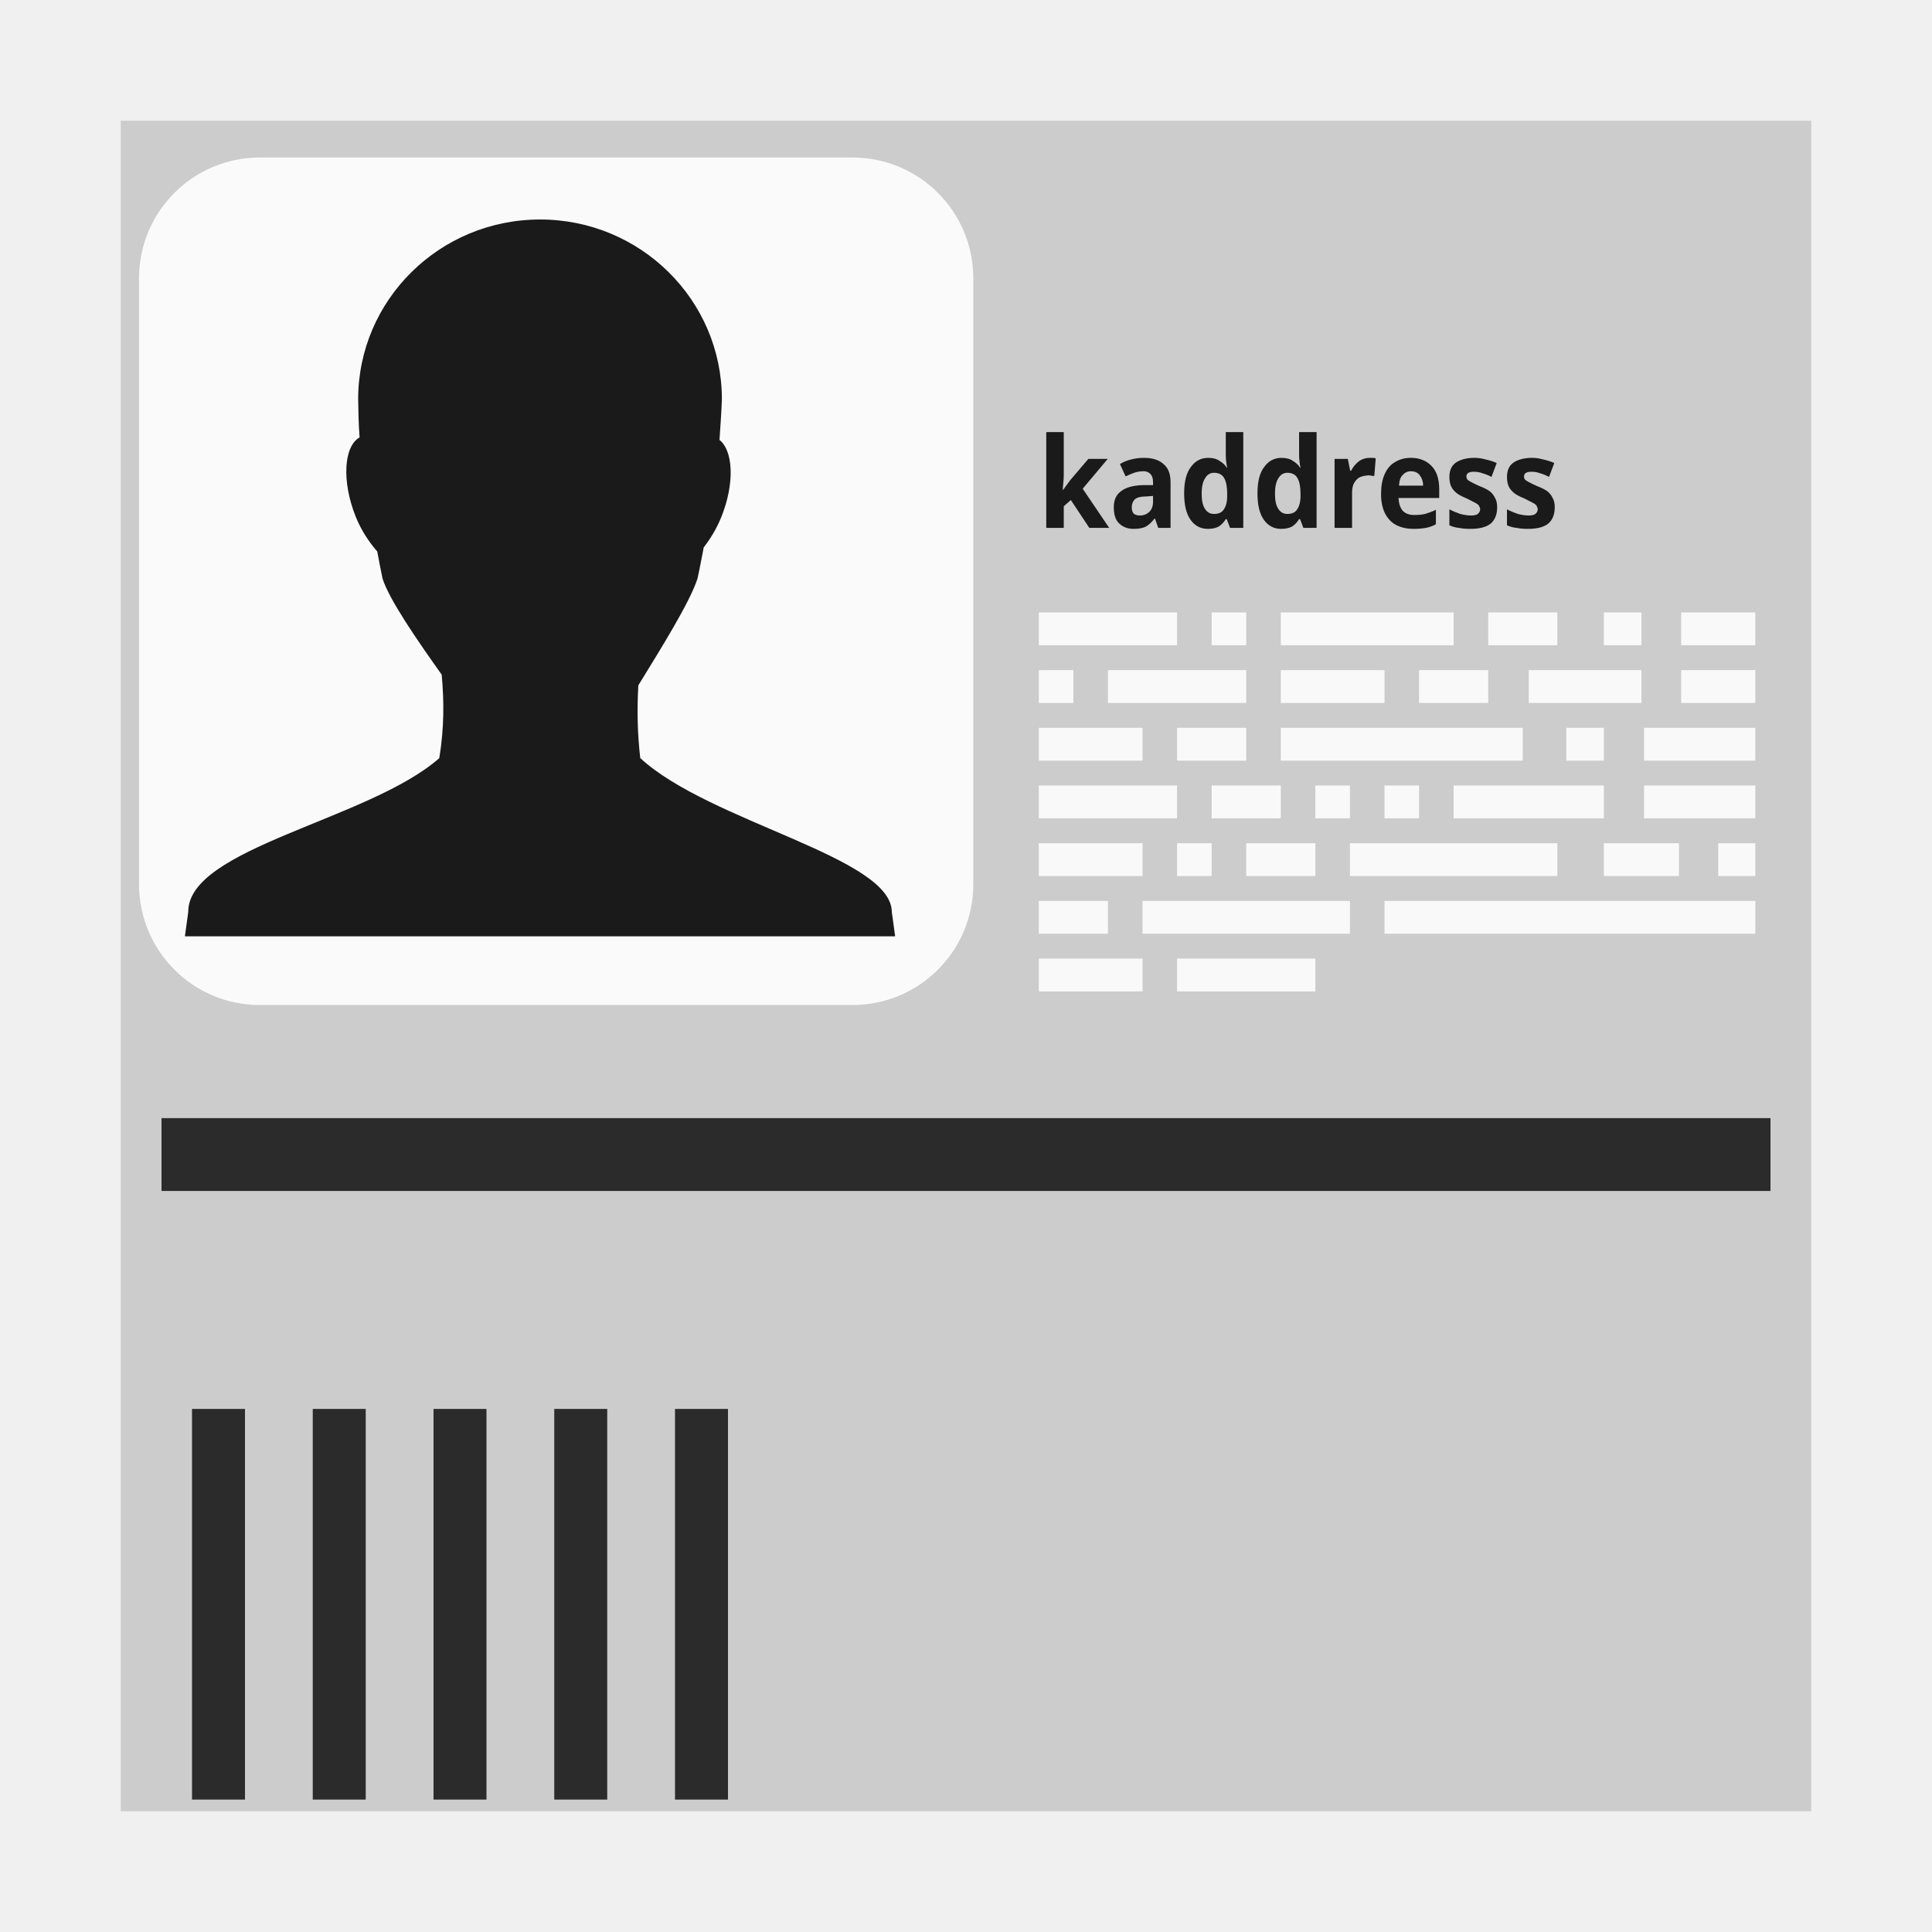
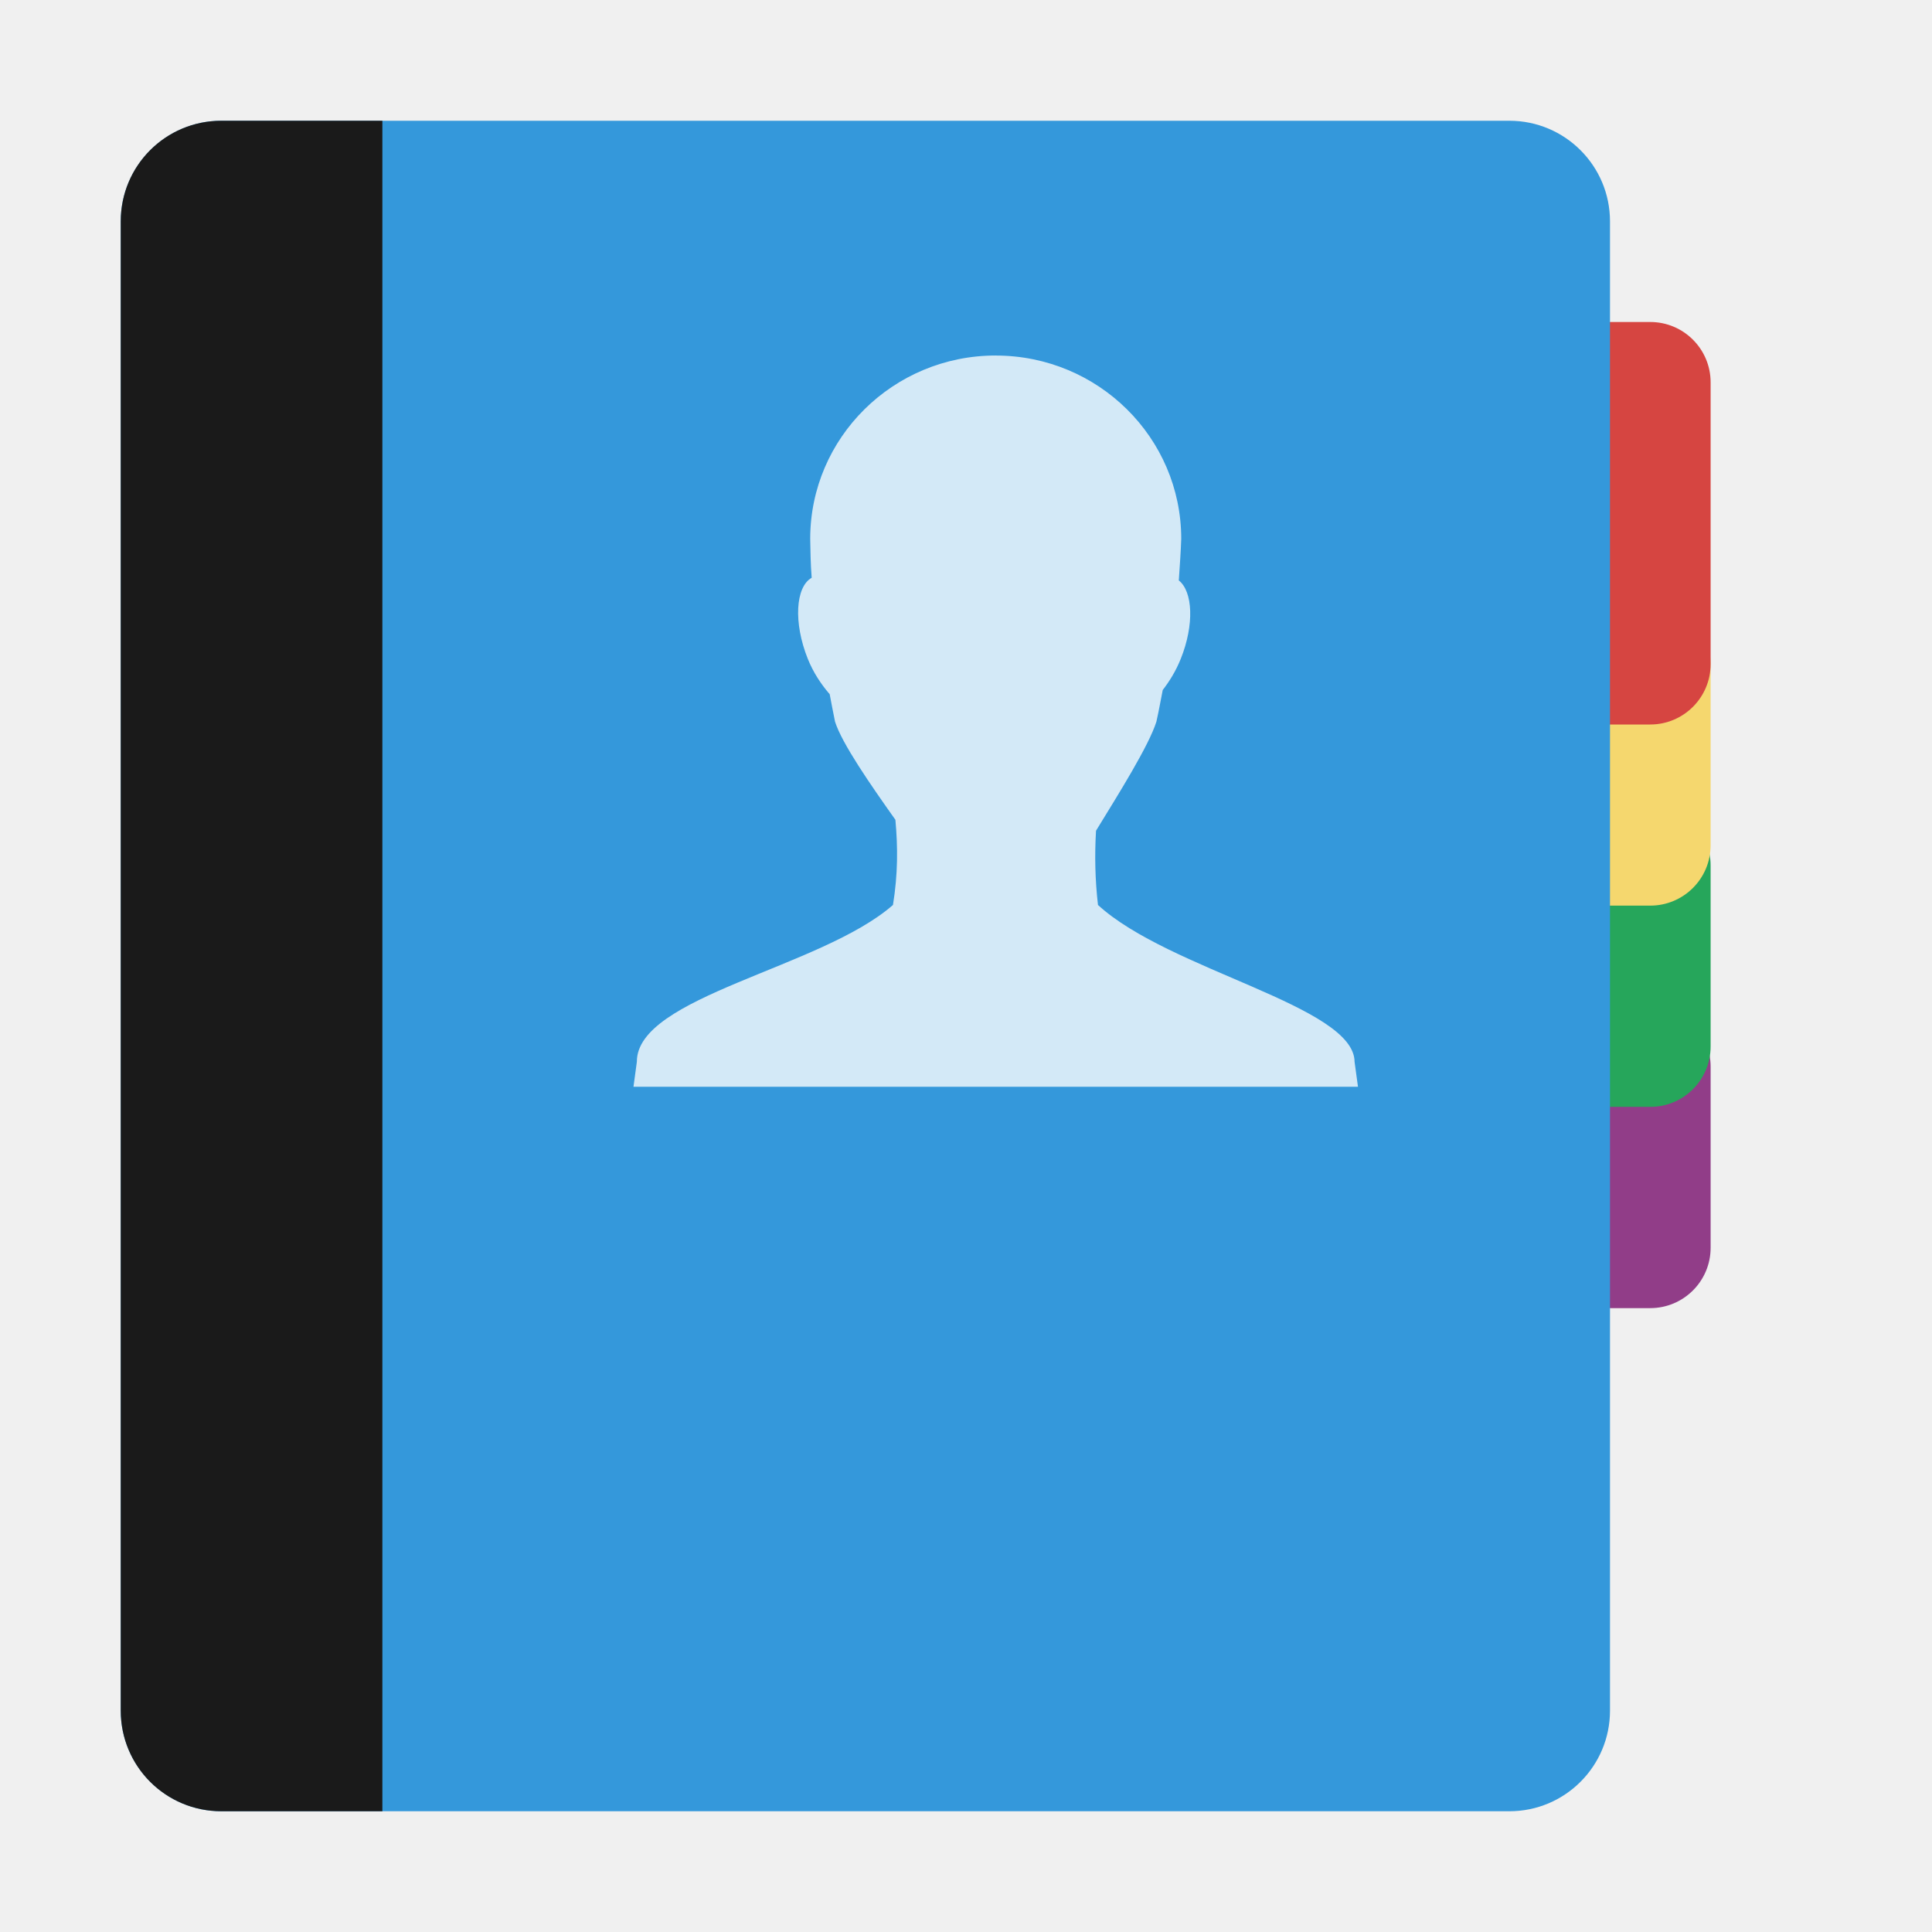
<svg xmlns="http://www.w3.org/2000/svg" xmlns:xlink="http://www.w3.org/1999/xlink" version="1.0" width="96" height="96" id="svg2408">
  <defs id="defs2410">
    <linearGradient id="linearGradient3853">
      <stop id="stop3855" style="stop-color:#000000;stop-opacity:1" offset="0" />
      <stop id="stop3857" style="stop-color:#313131;stop-opacity:1" offset="1" />
    </linearGradient>
    <linearGradient x1="45.448" y1="92.54" x2="45.448" y2="7.017" id="ButtonShadow" gradientUnits="userSpaceOnUse" gradientTransform="scale(1.005865,0.994169)">
      <stop id="stop3750" style="stop-color:#000000;stop-opacity:1" offset="0" />
      <stop id="stop3752" style="stop-color:#000000;stop-opacity:0.588" offset="1" />
    </linearGradient>
    <linearGradient id="linearGradient3737">
      <stop id="stop3739" style="stop-color:#ffffff;stop-opacity:1" offset="0" />
      <stop id="stop3741" style="stop-color:#ffffff;stop-opacity:0" offset="1" />
    </linearGradient>
    <linearGradient id="linearGradient3700">
      <stop id="stop3702" style="stop-color:#da8714;stop-opacity:1" offset="0" />
      <stop id="stop3704" style="stop-color:#f4d468;stop-opacity:1" offset="1" />
    </linearGradient>
    <filter color-interpolation-filters="sRGB" id="filter3174">
      <feGaussianBlur id="feGaussianBlur3176" stdDeviation="1.71" />
    </filter>
    <linearGradient x1="36.357" y1="6" x2="36.357" y2="63.893" id="linearGradient3188" xlink:href="#linearGradient3737" gradientUnits="userSpaceOnUse" />
    <filter x="-0.192" y="-0.192" width="1.384" height="1.384" color-interpolation-filters="sRGB" id="filter3794">
      <feGaussianBlur id="feGaussianBlur3796" stdDeviation="5.28" />
    </filter>
    <linearGradient x1="48" y1="20.221" x2="48" y2="138.661" id="linearGradient3613" xlink:href="#linearGradient3737" gradientUnits="userSpaceOnUse" />
    <radialGradient cx="48" cy="90.172" r="42" fx="48" fy="90.172" id="radialGradient3619" xlink:href="#linearGradient3737" gradientUnits="userSpaceOnUse" gradientTransform="matrix(1.157313,0,0,0.9959077,-7.551021,0.1971319)" />
    <clipPath id="clipPath3613">
      <rect width="84" height="84" rx="6" ry="6" x="6" y="6" id="rect3615" style="fill:#ffffff;fill-opacity:1;fill-rule:nonzero;stroke:none" />
    </clipPath>
    <linearGradient x1="48" y1="90" x2="48" y2="5.988" id="linearGradient3617" xlink:href="#linearGradient3700" gradientUnits="userSpaceOnUse" />
    <linearGradient id="linearGradient5060">
      <stop id="stop5062" style="stop-color:#000000;stop-opacity:1" offset="0" />
      <stop id="stop5064" style="stop-color:#000000;stop-opacity:0" offset="1" />
    </linearGradient>
    <linearGradient id="linearGradient6954">
      <stop id="stop6960" style="stop-color:#f5f5f5;stop-opacity:1" offset="0" />
      <stop id="stop6962" style="stop-color:#d2d2d2;stop-opacity:1" offset="1" />
    </linearGradient>
    <linearGradient id="linearGradient3785">
      <stop id="stop3787" style="stop-color:#bdbdbd;stop-opacity:1" offset="0" />
      <stop id="stop3789" style="stop-color:#8c8c8c;stop-opacity:1" offset="1" />
    </linearGradient>
    <linearGradient id="linearGradient3341">
      <stop id="stop3343" style="stop-color:#ffffff;stop-opacity:1" offset="0" />
      <stop id="stop3345" style="stop-color:#ffffff;stop-opacity:0" offset="1" />
    </linearGradient>
    <linearGradient id="linearGradient2895">
      <stop id="stop2897" style="stop-color:#000000;stop-opacity:1" offset="0" />
      <stop id="stop2899" style="stop-color:#000000;stop-opacity:0" offset="1" />
    </linearGradient>
    <linearGradient x1="27.056" y1="5.134" x2="43.429" y2="5.134" id="linearGradient2949" xlink:href="#linearGradient2895" gradientUnits="userSpaceOnUse" gradientTransform="matrix(0.8550923,0,0,1.178723,-69.95703,42.80578)" />
    <radialGradient cx="30" cy="33.188" r="4.688" fx="30" fy="33.188" id="radialGradient2952" xlink:href="#linearGradient5060" gradientUnits="userSpaceOnUse" gradientTransform="matrix(1.527973,-7.0647448e-7,2.1308638e-7,0.4608663,-85.66063,57.56216)" />
    <linearGradient x1="38" y1="39" x2="43" y2="38.6" id="linearGradient2955" xlink:href="#linearGradient5060" gradientUnits="userSpaceOnUse" gradientTransform="translate(-69.82143,42.85714)" />
    <linearGradient x1="22" y1="39" x2="17" y2="37.438" id="linearGradient2958" xlink:href="#linearGradient5060" gradientUnits="userSpaceOnUse" gradientTransform="translate(-69.82143,42.85714)" />
    <radialGradient cx="26.376" cy="12.313" r="8" fx="26.376" fy="12.313" id="radialGradient2961" xlink:href="#linearGradient6954" gradientUnits="userSpaceOnUse" gradientTransform="matrix(1.640165,-0.1325824,0.1281138,1.584884,-88.21778,37.62972)" />
    <linearGradient x1="30" y1="5" x2="30" y2="44.679" id="linearGradient2963" xlink:href="#linearGradient3785" gradientUnits="userSpaceOnUse" gradientTransform="translate(-69.82143,42.85714)" />
    <linearGradient x1="24.787" y1="53.869" x2="24.875" y2="83.5" id="linearGradient2966" xlink:href="#linearGradient3341" gradientUnits="userSpaceOnUse" gradientTransform="translate(-65.69638,3.357143)" />
    <radialGradient cx="25" cy="28.66" r="16" fx="25" fy="28.66" id="radialGradient2969" xlink:href="#linearGradient6954" gradientUnits="userSpaceOnUse" gradientTransform="matrix(1.3125,0,0,0.373267,-77.63393,63.15931)" />
    <linearGradient x1="30" y1="25.085" x2="30" y2="45" id="linearGradient2971" xlink:href="#linearGradient3785" gradientUnits="userSpaceOnUse" gradientTransform="translate(-69.82143,42.85714)" />
    <radialGradient cx="32" cy="41.5" r="21" fx="32" fy="41.5" id="radialGradient2974" xlink:href="#linearGradient5060" gradientUnits="userSpaceOnUse" gradientTransform="matrix(0.8571429,0,0,0.2857143,-67.25,72)" />
    <filter x="-0.207" y="-0.286" width="1.414" height="1.571" color-interpolation-filters="sRGB" id="filter3842">
      <feGaussianBlur id="feGaussianBlur3844" stdDeviation="5" />
    </filter>
    <clipPath id="clipPath3846">
      <path d="m 102,6 c -3.324,0 -6,2.676 -6,6 l 0,72 c 0,3.324 2.676,6 6,6 l 72,0 c 3.324,0 6,-2.676 6,-6 l 0,-72 c 0,-3.324 -2.676,-6 -6,-6 l -72,0 z m 36,21 c 4.276,0 7.75,3.225 7.75,7.219 -0.017,0.502 -0.053,1.069 -0.094,1.656 0.584,0.439 0.636,1.742 0.062,3.094 -0.207,0.488 -0.47,0.907 -0.75,1.25 -0.091,0.424 -0.133,0.756 -0.25,1.25 -0.318,0.953 -1.582,2.816 -2.531,4.281 -0.061,0.974 -0.058,1.948 0.062,2.938 1.598,1.39 4.558,2.451 6.969,3.469 1,-0.416 1.919,-0.841 2.562,-1.375 0.157,-0.917 0.141,-1.726 0.062,-2.531 -0.783,-1.044 -1.66,-2.26 -1.875,-2.906 -0.069,-0.318 -0.099,-0.53 -0.156,-0.812 -0.008,-0.009 -0.023,-0.022 -0.031,-0.031 -0.241,-0.271 -0.482,-0.62 -0.656,-1.031 -0.453,-1.067 -0.383,-2.104 0.125,-2.375 -0.036,-0.427 -0.054,-0.813 -0.062,-1.156 0,-2.995 2.606,-5.438 5.812,-5.438 3.207,0 5.812,2.442 5.812,5.438 -0.013,0.376 -0.063,0.778 -0.094,1.219 0.438,0.329 0.492,1.299 0.062,2.312 -0.155,0.366 -0.352,0.68 -0.562,0.938 -0.068,0.318 -0.1,0.567 -0.188,0.938 -0.238,0.715 -1.163,2.12 -1.875,3.219 -0.046,0.731 -0.059,1.477 0.031,2.219 2.226,1.937 8.022,2.967 8.031,4.625 L 167,60.469 c 0,1.017 -1.514,1.925 -3.906,2.562 l -0.438,1.438 a 0.843,0.844 0 0 1 -0.5,0.531 c -0.109,0.042 -0.171,0.132 -0.469,0.219 C 160.116,65.675 157.69,66 155,66 c -2.512,0 -4.746,-0.279 -6.312,-0.688 l -0.469,1.656 a 1.124,1.125 0 0 1 -0.656,0.719 c -0.145,0.056 -0.259,0.166 -0.656,0.281 C 144.811,68.577 141.587,69 138,69 c -3.587,0 -6.78,-0.423 -8.875,-1.031 -0.398,-0.116 -0.511,-0.225 -0.656,-0.281 a 1.124,1.125 0 0 1 -0.688,-0.75 L 127.375,65.281 C 125.804,65.696 123.535,66 121,66 118.31,66 115.915,65.675 114.344,65.219 114.046,65.132 113.984,65.042 113.875,65 a 0.843,0.844 0 0 1 -0.531,-0.562 L 113,63.062 c -2.452,-0.638 -4,-1.562 -4,-2.594 l 0.781,-5.062 c -0.009,-1.937 5.747,-2.754 8,-4.625 0.157,-0.917 0.141,-1.726 0.062,-2.531 -0.783,-1.044 -1.66,-2.26 -1.875,-2.906 -0.07,-0.318 -0.099,-0.53 -0.156,-0.812 -0.008,-0.009 -0.023,-0.022 -0.031,-0.031 -0.241,-0.271 -0.482,-0.62 -0.656,-1.031 -0.453,-1.067 -0.383,-2.104 0.125,-2.375 -0.036,-0.427 -0.054,-0.813 -0.062,-1.156 0,-2.995 2.606,-5.438 5.812,-5.438 3.207,0 5.812,2.442 5.812,5.438 -0.013,0.376 -0.063,0.778 -0.094,1.219 0.438,0.329 0.492,1.299 0.062,2.312 -0.155,0.366 -0.352,0.68 -0.562,0.938 -0.068,0.318 -0.1,0.567 -0.188,0.938 -0.238,0.715 -1.163,2.12 -1.875,3.219 -0.046,0.731 -0.059,1.477 0.031,2.219 0.57,0.496 1.369,0.939 2.25,1.344 2.45,-1.04 5.59,-2.033 7.281,-3.438 0.209,-1.222 0.198,-2.269 0.094,-3.344 -1.044,-1.393 -2.244,-3.014 -2.531,-3.875 -0.093,-0.424 -0.142,-0.718 -0.219,-1.094 -0.011,-0.012 -0.021,-0.019 -0.031,-0.031 -0.321,-0.361 -0.642,-0.826 -0.875,-1.375 -0.604,-1.423 -0.52,-2.826 0.156,-3.188 -0.048,-0.569 -0.052,-1.105 -0.062,-1.562 C 130.25,30.225 133.724,27 138,27 z" id="path3849" style="fill:url(#linearGradient3851);fill-opacity:1;fill-rule:nonzero;stroke:none" />
    </clipPath>
    <linearGradient x1="48" y1="90" x2="48" y2="5.988" id="linearGradient3851" xlink:href="#linearGradient3700" gradientUnits="userSpaceOnUse" gradientTransform="translate(90,0)" />
    <linearGradient x1="48" y1="27" x2="48" y2="69" id="linearGradient3859" xlink:href="#linearGradient3853" gradientUnits="userSpaceOnUse" />
    <linearGradient x1="45.448" y1="92.54" x2="45.448" y2="7.017" id="ButtonShadow-0" gradientUnits="userSpaceOnUse" gradientTransform="matrix(1.005865,0,0,0.994169,100,0)">
      <stop id="stop3750-8" style="stop-color:#000000;stop-opacity:1" offset="0" />
      <stop id="stop3752-5" style="stop-color:#000000;stop-opacity:0.588" offset="1" />
    </linearGradient>
    <linearGradient x1="32.251" y1="6.132" x2="32.251" y2="90.239" id="linearGradient3780" xlink:href="#ButtonShadow-0" gradientUnits="userSpaceOnUse" gradientTransform="matrix(1.02381,0,0,1.011905,-1.142857,-98.07143)" />
    <linearGradient x1="32.251" y1="6.132" x2="32.251" y2="90.239" id="linearGradient3772" xlink:href="#ButtonShadow-0" gradientUnits="userSpaceOnUse" gradientTransform="matrix(1.02381,0,0,1.011905,-1.142857,-98.07143)" />
    <linearGradient x1="32.251" y1="6.132" x2="32.251" y2="90.239" id="linearGradient3725" xlink:href="#ButtonShadow-0" gradientUnits="userSpaceOnUse" gradientTransform="matrix(1.02381,0,0,1.011905,-1.142857,-98.07143)" />
    <linearGradient x1="32.251" y1="6.132" x2="32.251" y2="90.239" id="linearGradient3721" xlink:href="#ButtonShadow-0" gradientUnits="userSpaceOnUse" gradientTransform="translate(0,-97)" />
    <linearGradient x1="32.251" y1="6.132" x2="32.251" y2="90.239" id="linearGradient3059" xlink:href="#ButtonShadow-0" gradientUnits="userSpaceOnUse" gradientTransform="matrix(1.02381,0,0,1.011905,-1.142857,-98.07143)" />
    <linearGradient xlink:href="#linearGradient2895" id="linearGradient3108" gradientUnits="userSpaceOnUse" gradientTransform="matrix(0.8550923,0,0,1.178723,-69.95703,42.80578)" x1="27.056" y1="5.134" x2="43.429" y2="5.134" />
    <radialGradient xlink:href="#linearGradient5060" id="radialGradient3111" gradientUnits="userSpaceOnUse" gradientTransform="matrix(1.527973,-7.0647448e-7,2.1308638e-7,0.4608663,-85.66063,57.56216)" cx="30" cy="33.188" fx="30" fy="33.188" r="4.688" />
    <linearGradient xlink:href="#linearGradient5060" id="linearGradient3114" gradientUnits="userSpaceOnUse" gradientTransform="translate(-69.82143,42.85714)" x1="38" y1="39" x2="43" y2="38.6" />
    <linearGradient xlink:href="#linearGradient5060" id="linearGradient3117" gradientUnits="userSpaceOnUse" gradientTransform="translate(-69.82143,42.85714)" x1="22" y1="39" x2="17" y2="37.438" />
    <radialGradient xlink:href="#linearGradient6954" id="radialGradient3120" gradientUnits="userSpaceOnUse" gradientTransform="matrix(1.640165,-0.1325824,0.1281138,1.584884,-88.21778,37.62972)" cx="26.376" cy="12.313" fx="26.376" fy="12.313" r="8" />
    <linearGradient xlink:href="#linearGradient3785" id="linearGradient3122" gradientUnits="userSpaceOnUse" gradientTransform="translate(-69.82143,42.85714)" x1="30" y1="5" x2="30" y2="44.679" />
    <linearGradient xlink:href="#linearGradient3341" id="linearGradient3125" gradientUnits="userSpaceOnUse" gradientTransform="translate(-65.69638,3.357143)" x1="24.787" y1="53.869" x2="24.875" y2="83.5" />
    <radialGradient xlink:href="#linearGradient6954" id="radialGradient3128" gradientUnits="userSpaceOnUse" gradientTransform="matrix(1.3125,0,0,0.373267,-77.63393,63.15931)" cx="25" cy="28.66" fx="25" fy="28.66" r="16" />
    <linearGradient xlink:href="#linearGradient3785" id="linearGradient3130" gradientUnits="userSpaceOnUse" gradientTransform="translate(-69.82143,42.85714)" x1="30" y1="25.085" x2="30" y2="45" />
    <radialGradient xlink:href="#linearGradient5060" id="radialGradient3133" gradientUnits="userSpaceOnUse" gradientTransform="matrix(0.8571429,0,0,0.2857143,-67.25,72)" cx="32" cy="41.5" fx="32" fy="41.5" r="21" />
  </defs>
+   <rect ry="3" y="50" x="75" height="15" width="10" id="rect4269" style="fill:#913d88;fill-opacity:1;fill-rule:nonzero;stroke:none;stroke-width:1;stroke-miterlimit:4;stroke-dasharray:none;stroke-opacity:1" />
+   <rect style="fill:#26a65b;fill-opacity:1;fill-rule:nonzero;stroke:none;stroke-width:1;stroke-miterlimit:4;stroke-dasharray:none;stroke-opacity:1" id="rect4267" width="10" height="15" x="75" y="40" ry="3" />
+   <rect ry="3" y="30" x="75" height="15" width="10" id="rect4265" style="fill:#f5d76e;fill-opacity:1;fill-rule:nonzero;stroke:none;stroke-width:1;stroke-miterlimit:4;stroke-dasharray:none;stroke-opacity:1" />
+   <rect style="fill:#d64541;fill-opacity:1;fill-rule:nonzero;stroke:none;stroke-width:1;stroke-miterlimit:4;stroke-dasharray:none;stroke-opacity:1" id="rect4261" width="10" height="20" x="75" y="16" ry="3" />
  <g id="layer2" style="display:none">
    <rect width="86" height="85" rx="6" ry="6" x="5" y="7" id="rect3745" style="opacity:0.9;fill:url(#ButtonShadow);fill-opacity:1;fill-rule:nonzero;stroke:none;filter:url(#filter3174)" />
  </g>
-   <g id="layer1">
-     <rect width="84" height="84" rx="6" ry="0" x="6" y="6" id="rect2419" style="fill:#cccccc;fill-opacity:1;fill-rule:nonzero;stroke:none" />
-   </g>
  <g id="layer5" />
-   <rect style="opacity:0.9;fill:#ffffff;fill-opacity:1;fill-rule:evenodd;stroke:none" id="rect3080" width="41.454" height="42.112" x="6.909" y="7.827" rx="6" />
-   <path d="m 26.833,10.907 c -4.992,0 -9.036,4.004 -9.036,8.93 0.012,0.565 0.016,1.195 0.071,1.897 -0.79,0.445 -0.894,2.191 -0.19,3.946 0.272,0.677 0.645,1.224 1.02,1.67 0.012,0.015 0.035,0.036 0.047,0.051 0.089,0.464 0.153,0.818 0.261,1.341 0.335,1.062 1.722,3.063 2.941,4.781 0.122,1.325 0.126,2.641 -0.119,4.149 C 18.321,40.749 9.34,42.125 9.354,45.311 l -0.166,1.214 35.291,0 -0.166,-1.214 c -0.014,-2.727 -9.034,-4.454 -12.499,-7.64 -0.14,-1.22 -0.166,-2.416 -0.095,-3.618 1.108,-1.807 2.57,-4.136 2.941,-5.312 0.136,-0.609 0.202,-1.02 0.308,-1.543 0.327,-0.423 0.636,-0.916 0.878,-1.518 0.669,-1.667 0.587,-3.279 -0.095,-3.82 0.048,-0.724 0.099,-1.405 0.119,-2.024 6e-6,-4.927 -4.044,-8.93 -9.036,-8.93 z" id="path3798-9" style="fill:#1a1a1a;fill-opacity:1;stroke:none;display:inline;enable-background:new" />
-   <g transform="matrix(1.717698,0,0,1.433318,31.00551,-6.735966)" id="g23" style="fill:#ffffff;fill-opacity:1">
-     <text style="font-size:10.509px;font-weight:bold;line-height:125%;letter-spacing:0px;word-spacing:0px;fill:#1a1a1a;fill-opacity:1;font-family:TheMixPlain" line-height="125%" font-weight="bold" font-size="12px" y="20.142" x="13.652" xml:space="preserve" id="text25" transform="scale(0.8757274,1.141908)">
-       <tspan y="20.142" x="13.652" id="tspan27" style="fill:#1a1a1a;fill-opacity:1;font-size:3.824px">kaddress</tspan>
-     </text>
-     <path style="fill:#ffffff;fill-opacity:1;stroke:#f9f9f9;stroke-width:1.138px;stroke-opacity:1" d="m 12,26.5 h 4" id="path29" />
-     <path style="fill:#ffffff;fill-opacity:1;stroke:#f9f9f9;stroke-width:1.138px;stroke-opacity:1" d="m 17,26.5 h 1" id="path31" />
-     <path style="fill:#ffffff;fill-opacity:1;stroke:#f9f9f9;stroke-width:1.138px;stroke-opacity:1" d="m 19,26.5 h 5" id="path33" />
-     <path style="fill:#ffffff;fill-opacity:1;stroke:#f9f9f9;stroke-width:1.138px;stroke-opacity:1" d="m 25,26.5 h 2" id="path35" />
-     <path style="fill:#ffffff;fill-opacity:1;stroke:#f9f9f9;stroke-width:1.138px;stroke-opacity:1" d="m 28.346,26.5 h 1.087" id="path37" />
-     <path style="fill:#ffffff;fill-opacity:1;stroke:#f9f9f9;stroke-width:1.138px;stroke-opacity:1" d="M 30.582,26.5 H 32.727" id="path39" />
-     <path style="fill:#ffffff;fill-opacity:1;stroke:#f9f9f9;stroke-width:1.138px;stroke-opacity:1" d="m 12,28.5 h 1" id="path41" />
-     <path style="fill:#ffffff;fill-opacity:1;stroke:#f9f9f9;stroke-width:1.138px;stroke-opacity:1" d="m 14,28.5 h 4" id="path43" />
-     <path style="fill:#ffffff;fill-opacity:1;stroke:#f9f9f9;stroke-width:1.138px;stroke-opacity:1" d="m 19,28.5 h 3" id="path45" />
-     <path style="fill:#ffffff;fill-opacity:1;stroke:#f9f9f9;stroke-width:1.138px;stroke-opacity:1" d="m 23,28.5 h 2" id="path47" />
-     <path style="fill:#ffffff;fill-opacity:1;stroke:#f9f9f9;stroke-width:1.138px;stroke-opacity:1" d="m 26.173,28.5 h 3.26" id="path49" />
-     <path style="fill:#ffffff;fill-opacity:1;stroke:#f9f9f9;stroke-width:1.138px;stroke-opacity:1" d="M 30.582,28.5 H 32.727" id="path51" />
-     <path style="fill:#ffffff;fill-opacity:1;stroke:#f9f9f9;stroke-width:1.138px;stroke-opacity:1" d="m 12,30.5 h 3" id="path53" />
-     <path style="fill:#ffffff;fill-opacity:1;stroke:#f9f9f9;stroke-width:1.138px;stroke-opacity:1" d="m 16,30.5 h 2" id="path55" />
-     <path style="fill:#ffffff;fill-opacity:1;stroke:#f9f9f9;stroke-width:1.138px;stroke-opacity:1" d="m 19,30.5 h 7" id="path57" />
-     <path style="fill:#ffffff;fill-opacity:1;stroke:#f9f9f9;stroke-width:1.138px;stroke-opacity:1" d="M 27.26,30.5 H 28.346" id="path59" />
-     <path style="fill:#ffffff;fill-opacity:1;stroke:#f9f9f9;stroke-width:1.138px;stroke-opacity:1" d="M 29.509,30.5 H 32.727" id="path61" />
-     <path style="fill:#ffffff;fill-opacity:1;stroke:#f9f9f9;stroke-width:1.138px;stroke-opacity:1" d="m 12,32.5 h 4" id="path63" />
-     <path style="fill:#ffffff;fill-opacity:1;stroke:#f9f9f9;stroke-width:1.138px;stroke-opacity:1" d="m 17,32.5 h 2" id="path65" />
-     <path style="fill:#ffffff;fill-opacity:1;stroke:#f9f9f9;stroke-width:1.138px;stroke-opacity:1" d="m 20,32.5 h 1" id="path67" />
-     <path style="fill:#ffffff;fill-opacity:1;stroke:#f9f9f9;stroke-width:1.138px;stroke-opacity:1" d="m 22,32.5 h 1" id="path69" />
-     <path style="fill:#ffffff;fill-opacity:1;stroke:#f9f9f9;stroke-width:1.138px;stroke-opacity:1" d="M 24,32.5 H 28.346" id="path71" />
-     <path style="fill:#ffffff;fill-opacity:1;stroke:#f9f9f9;stroke-width:1.138px;stroke-opacity:1" d="M 29.509,32.5 H 32.727" id="path73" />
-     <path style="fill:#ffffff;fill-opacity:1;stroke:#f9f9f9;stroke-width:1.138px;stroke-opacity:1" d="m 12,34.5 h 3" id="path75" />
-     <path style="fill:#ffffff;fill-opacity:1;stroke:#f9f9f9;stroke-width:1.138px;stroke-opacity:1" d="m 16,34.5 h 1" id="path77" />
-     <path style="fill:#ffffff;fill-opacity:1;stroke:#f9f9f9;stroke-width:1.138px;stroke-opacity:1" d="m 18,34.5 h 2" id="path79" />
-     <path style="fill:#ffffff;fill-opacity:1;stroke:#f9f9f9;stroke-width:1.138px;stroke-opacity:1" d="m 21,34.5 h 6" id="path81" />
-     <path style="fill:#ffffff;fill-opacity:1;stroke:#f9f9f9;stroke-width:1.138px;stroke-opacity:1" d="m 28.346,34.5 h 2.173" id="path83" />
-     <path style="fill:#ffffff;fill-opacity:1;stroke:#f9f9f9;stroke-width:1.138px;stroke-opacity:1" d="M 31.654,34.5 H 32.727" id="path85" />
-     <path style="fill:#ffffff;fill-opacity:1;stroke:#f9f9f9;stroke-width:1.138px;stroke-opacity:1" d="m 12,36.5 h 2" id="path87" />
-     <path style="fill:#ffffff;fill-opacity:1;stroke:#f9f9f9;stroke-width:1.138px;stroke-opacity:1" d="m 15,36.5 h 6" id="path89" />
-     <path style="fill:#ffffff;fill-opacity:1;stroke:#f9f9f9;stroke-width:1.138px;stroke-opacity:1" d="m 22,36.5 h 5.364 5.364" id="path91" />
-     <path style="fill:#ffffff;fill-opacity:1;stroke:#f9f9f9;stroke-width:1.138px;stroke-opacity:1" d="m 12,38.5 h 3" id="path93" />
-     <path style="fill:#ffffff;fill-opacity:1;stroke:#f9f9f9;stroke-width:1.138px;stroke-opacity:1" d="m 16,38.5 h 4" id="path95" />
-   </g>
-   <rect style="opacity:0.9;fill:#1a1a1a;fill-opacity:1;fill-rule:evenodd;stroke:none" id="rect3929" width="79.948" height="3.619" x="8.026" y="55.559" rx="0" />
-   <g id="g3944" transform="translate(-0.9870063,8.883057)">
-     <rect y="61.126" x="10.528" height="19.411" width="2.632" id="rect3931" style="opacity:0.9;fill:#1a1a1a;fill-opacity:1;fill-rule:evenodd;stroke:none" />
-     <rect style="opacity:0.9;fill:#1a1a1a;fill-opacity:1;fill-rule:evenodd;stroke:none" id="rect3933" width="2.632" height="19.411" x="16.528" y="61.126" />
-     <rect y="61.126" x="22.528" height="19.411" width="2.632" id="rect3938" style="opacity:0.9;fill:#1a1a1a;fill-opacity:1;fill-rule:evenodd;stroke:none" />
-     <rect style="opacity:0.9;fill:#1a1a1a;fill-opacity:1;fill-rule:evenodd;stroke:none" id="rect3940" width="2.632" height="19.411" x="28.528" y="61.126" />
-     <rect y="61.126" x="34.528" height="19.411" width="2.632" id="rect3942" style="opacity:0.9;fill:#1a1a1a;fill-opacity:1;fill-rule:evenodd;stroke:none" />
-   </g>
+   <rect style="fill:#3498db;fill-opacity:1;fill-rule:nonzero;stroke:none;stroke-width:1;stroke-miterlimit:4;stroke-dasharray:none;stroke-opacity:1" id="rect4256" width="74" height="84" x="6" y="6" ry="5" />
+   <path style="fill:#1a1a1a;fill-opacity:1;fill-rule:nonzero;stroke:none;stroke-width:1;stroke-miterlimit:4;stroke-dasharray:none;stroke-opacity:1" d="m 11,6 8,0 0,84 -8,0 C 8.23,90 6,87.77 6,85 L 6,11 C 6,8.23 8.23,6 11,6 Z" id="rect4258" />
+   <path d="m 49.477,17.665 c -5.093,0 -9.218,4.084 -9.218,9.109 0.012,0.576 0.016,1.219 0.073,1.935 -0.806,0.454 -0.912,2.235 -0.194,4.026 0.277,0.691 0.658,1.249 1.04,1.703 0.013,0.015 0.036,0.037 0.048,0.052 0.091,0.473 0.156,0.834 0.266,1.368 0.342,1.084 1.757,3.125 3,4.877 0.124,1.352 0.128,2.694 -0.121,4.232 -3.579,3.139 -12.74,4.544 -12.726,7.793 L 31.477,54 l 36,0 -0.169,-1.239 c -0.015,-2.781 -9.215,-4.544 -12.75,-7.793 -0.143,-1.245 -0.17,-2.464 -0.097,-3.69 1.13,-1.844 2.622,-4.219 3,-5.419 0.139,-0.621 0.207,-1.041 0.315,-1.574 0.334,-0.431 0.649,-0.935 0.895,-1.548 0.683,-1.701 0.599,-3.344 -0.097,-3.897 0.049,-0.739 0.101,-1.433 0.121,-2.064 1e-5,-5.026 -4.125,-9.109 -9.218,-9.109 z" id="path3798-9" style="display:inline;fill:#ffffff;fill-opacity:0.784;stroke:none;enable-background:new" />
</svg>
